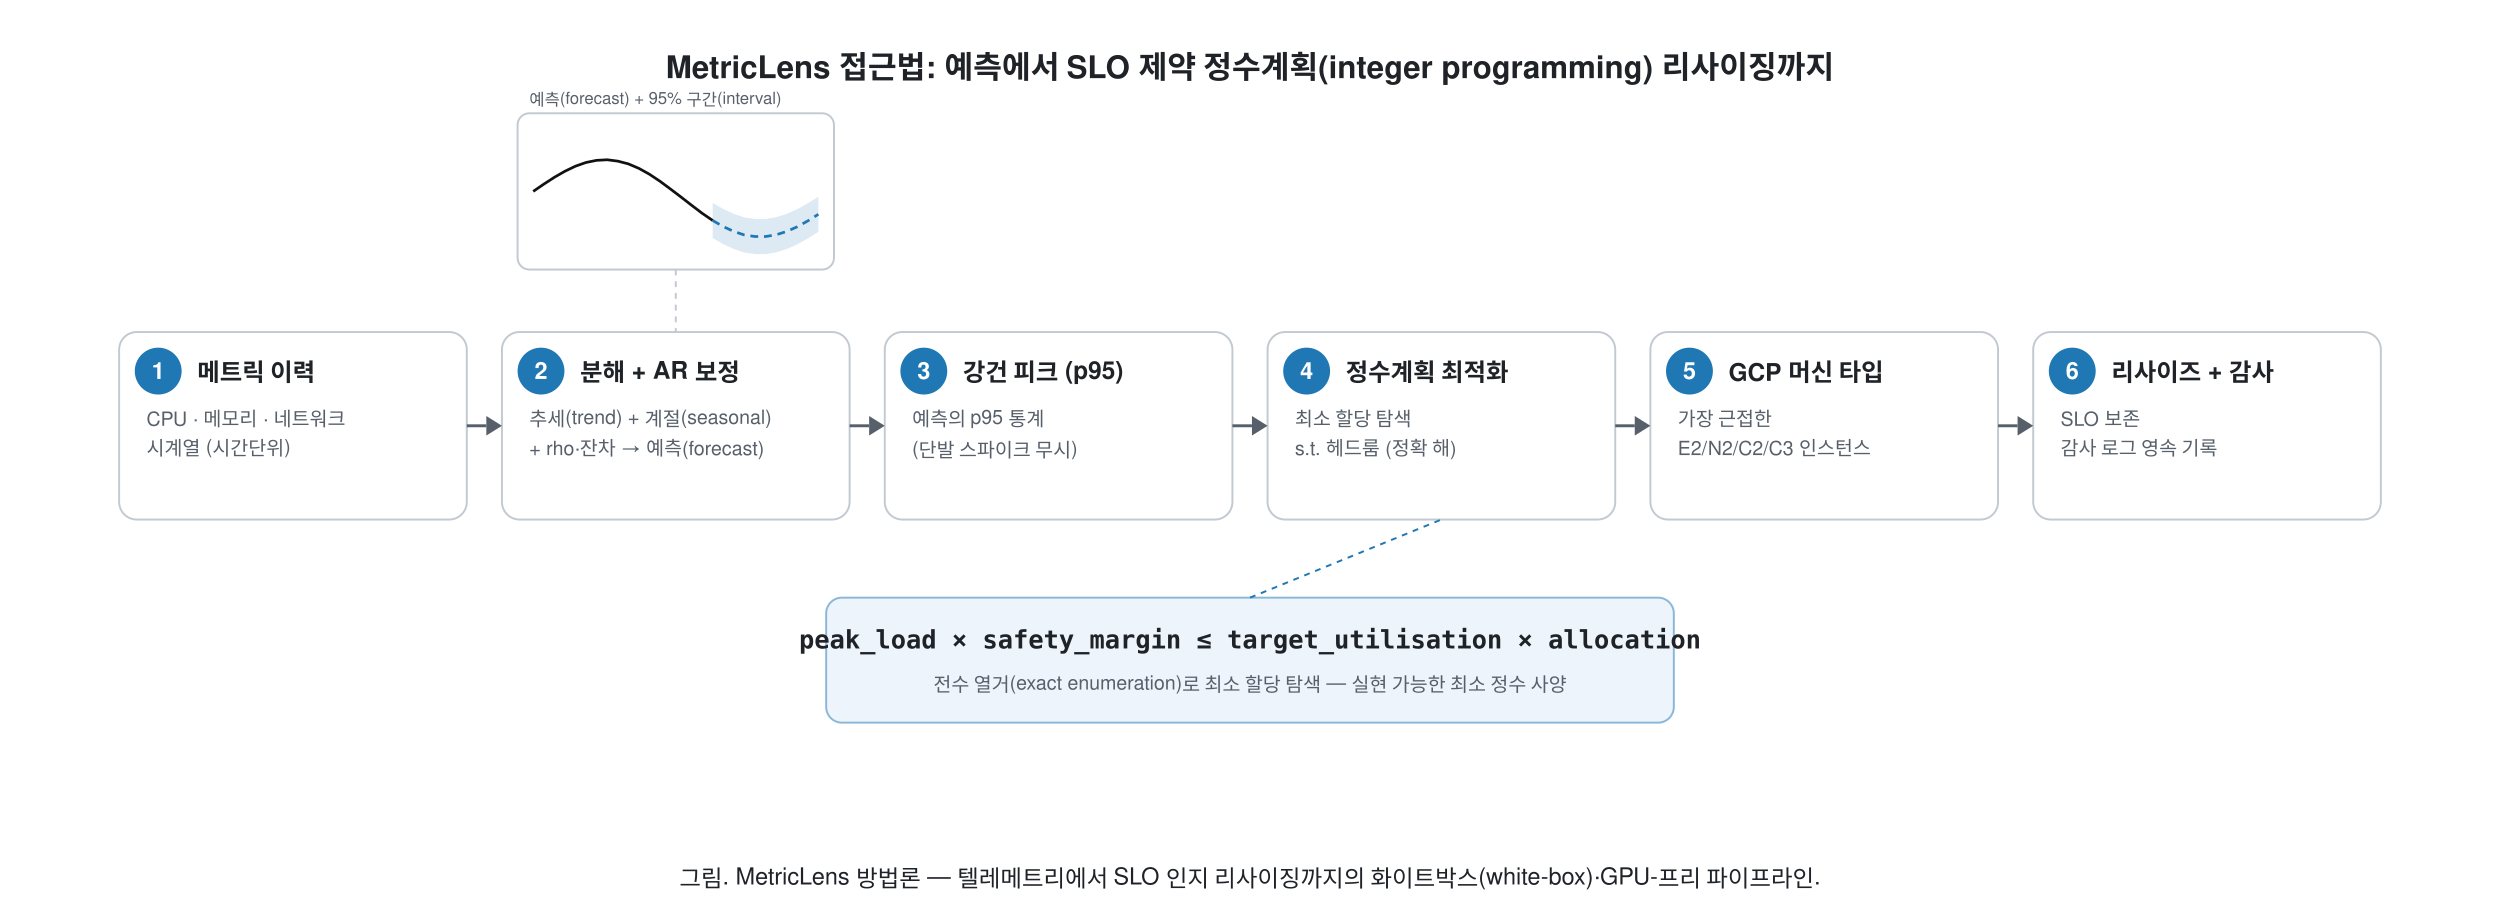
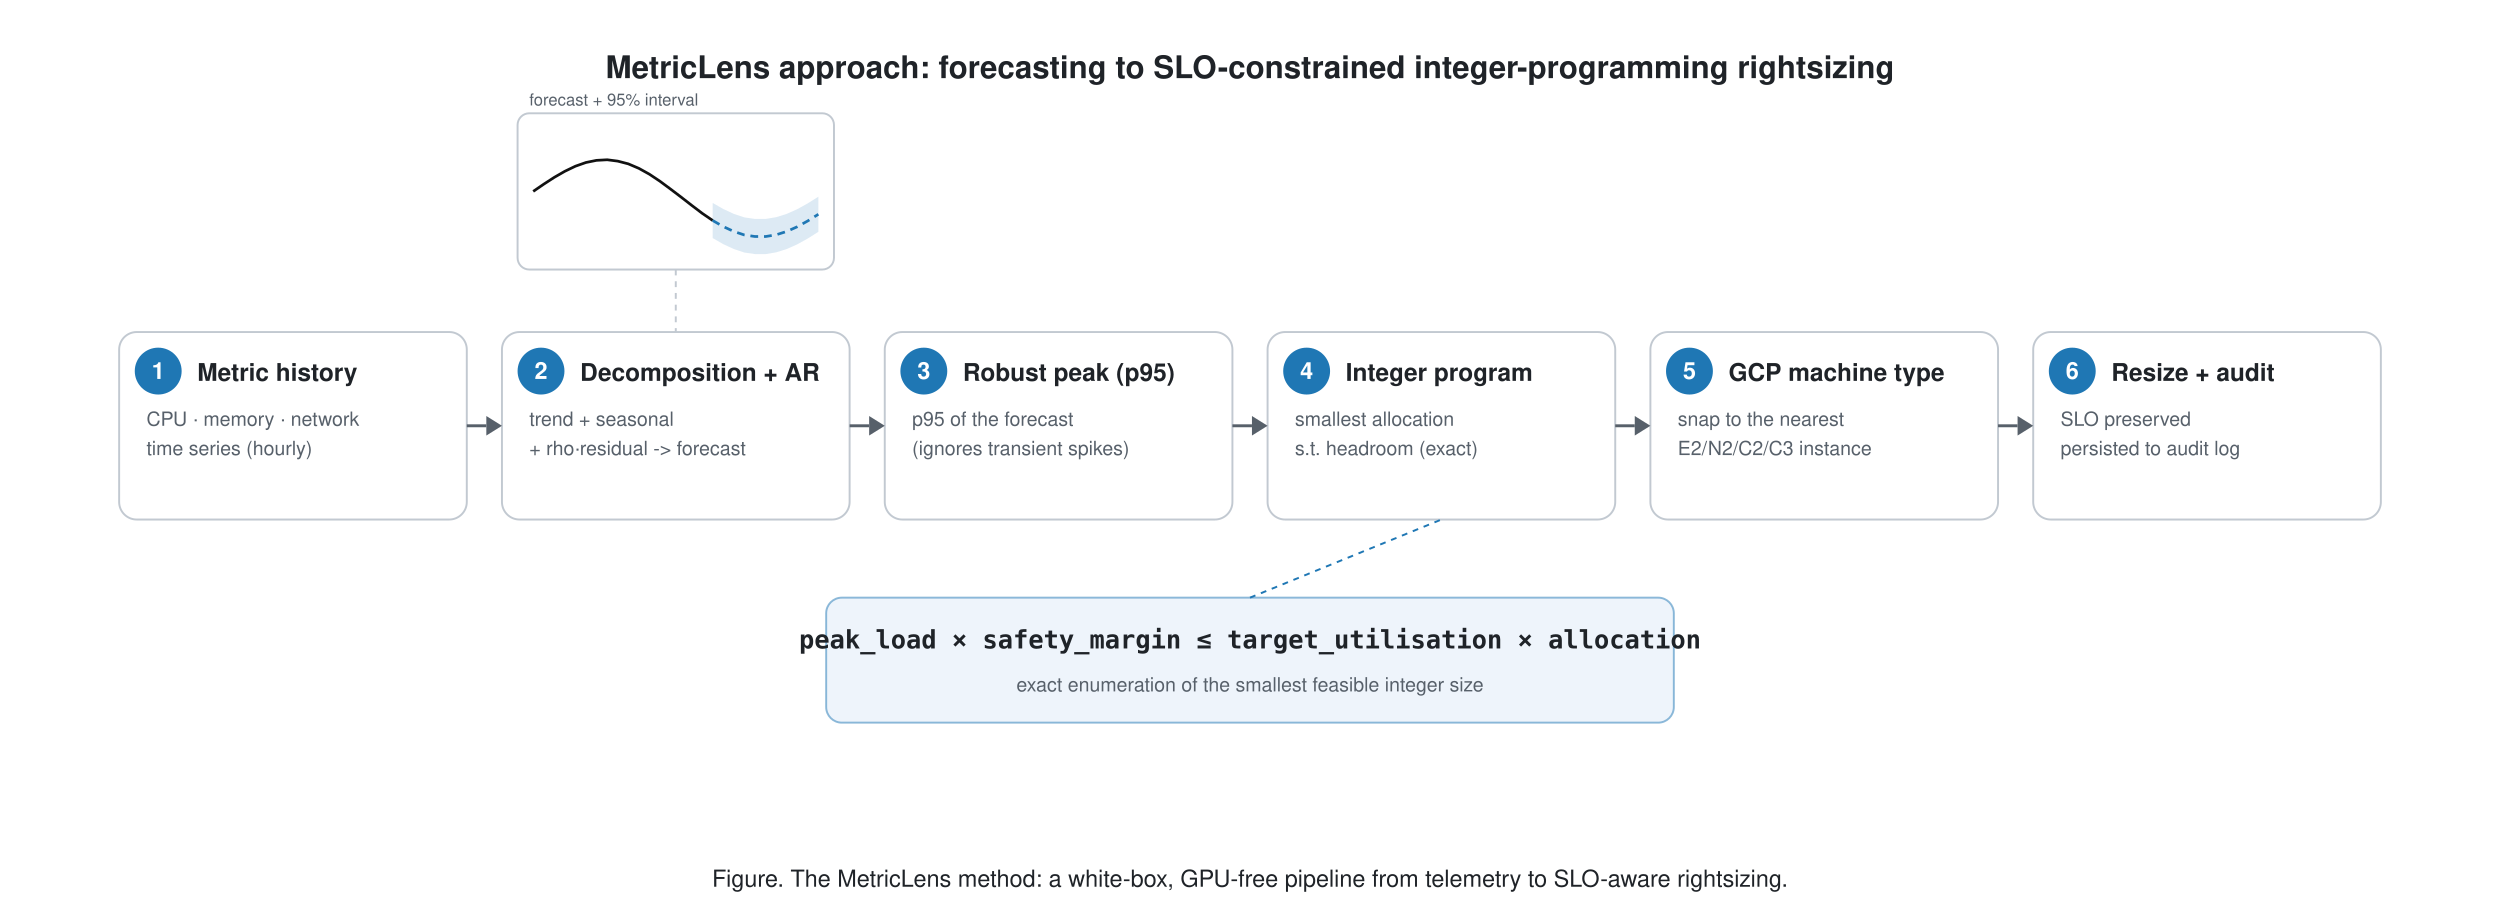
<svg xmlns="http://www.w3.org/2000/svg" width="1280" height="470" viewBox="0 0 1280 470">
  <rect width="1280" height="470" fill="#ffffff" />
-   <text x="640.0" y="40" font-size="16" fill="#1f2328" font-weight="bold" text-anchor="middle" font-family="NanumGothic, Helvetica, Arial, sans-serif">MetricLens 접근법: 예측에서 SLO 제약 정수계획(integer programming) 리사이징까지</text>
+   <text x="640.0" y="40" font-size="16" fill="#1f2328" font-weight="bold" text-anchor="middle" font-family="NanumGothic, Helvetica, Arial, sans-serif">MetricLens approach: forecasting to SLO-constrained integer-programming rightsizing</text>
  <rect x="61.0" y="170" width="178" height="96" rx="9" fill="#ffffff" stroke="#c2c9d1" />
  <circle cx="81.0" cy="190" r="12" fill="#1f77b4" />
  <text x="81.0" y="194" font-size="12" fill="#fff" font-weight="bold" text-anchor="middle" font-family="NanumGothic, Helvetica, Arial, sans-serif">1</text>
-   <text x="101.0" y="195" font-size="12.5" fill="#1f2328" font-weight="bold" text-anchor="start" font-family="NanumGothic, Helvetica, Arial, sans-serif">메트릭 이력</text>
-   <text x="75.0" y="218" font-size="10" fill="#57606a" font-weight="normal" text-anchor="start" font-family="NanumGothic, Helvetica, Arial, sans-serif">CPU · 메모리 · 네트워크</text>
-   <text x="75.0" y="233" font-size="10" fill="#57606a" font-weight="normal" text-anchor="start" font-family="NanumGothic, Helvetica, Arial, sans-serif">시계열 (시간단위)</text>
+   <text x="101.0" y="195" font-size="12.5" fill="#1f2328" font-weight="bold" text-anchor="start" font-family="NanumGothic, Helvetica, Arial, sans-serif">Metric history</text>
+   <text x="75.0" y="218" font-size="10" fill="#57606a" font-weight="normal" text-anchor="start" font-family="NanumGothic, Helvetica, Arial, sans-serif">CPU · memory · network</text>
+   <text x="75.0" y="233" font-size="10" fill="#57606a" font-weight="normal" text-anchor="start" font-family="NanumGothic, Helvetica, Arial, sans-serif">time series (hourly)</text>
  <rect x="257.0" y="170" width="178" height="96" rx="9" fill="#ffffff" stroke="#c2c9d1" />
  <circle cx="277.0" cy="190" r="12" fill="#1f77b4" />
  <text x="277.0" y="194" font-size="12" fill="#fff" font-weight="bold" text-anchor="middle" font-family="NanumGothic, Helvetica, Arial, sans-serif">2</text>
-   <text x="297.0" y="195" font-size="12.5" fill="#1f2328" font-weight="bold" text-anchor="start" font-family="NanumGothic, Helvetica, Arial, sans-serif">분해 + AR 보정</text>
-   <text x="271.0" y="218" font-size="10" fill="#57606a" font-weight="normal" text-anchor="start" font-family="NanumGothic, Helvetica, Arial, sans-serif">추세(trend) + 계절(seasonal)</text>
-   <text x="271.0" y="233" font-size="10" fill="#57606a" font-weight="normal" text-anchor="start" font-family="NanumGothic, Helvetica, Arial, sans-serif">+ rho·잔차 → 예측(forecast)</text>
+   <text x="297.0" y="195" font-size="12.5" fill="#1f2328" font-weight="bold" text-anchor="start" font-family="NanumGothic, Helvetica, Arial, sans-serif">Decomposition + AR</text>
+   <text x="271.0" y="218" font-size="10" fill="#57606a" font-weight="normal" text-anchor="start" font-family="NanumGothic, Helvetica, Arial, sans-serif">trend + seasonal</text>
+   <text x="271.0" y="233" font-size="10" fill="#57606a" font-weight="normal" text-anchor="start" font-family="NanumGothic, Helvetica, Arial, sans-serif">+ rho·residual -&gt; forecast</text>
  <line x1="239.0" y1="218.0" x2="249.0" y2="218.0" stroke="#57606a" stroke-width="1.5" />
  <path d="M257.0,218.0 L249.0,213.0 L249.0,223.0 Z" fill="#57606a" />
  <rect x="453.0" y="170" width="178" height="96" rx="9" fill="#ffffff" stroke="#c2c9d1" />
  <circle cx="473.0" cy="190" r="12" fill="#1f77b4" />
  <text x="473.0" y="194" font-size="12" fill="#fff" font-weight="bold" text-anchor="middle" font-family="NanumGothic, Helvetica, Arial, sans-serif">3</text>
-   <text x="493.0" y="195" font-size="12.5" fill="#1f2328" font-weight="bold" text-anchor="start" font-family="NanumGothic, Helvetica, Arial, sans-serif">강건 피크 (p95)</text>
-   <text x="467.0" y="218" font-size="10" fill="#57606a" font-weight="normal" text-anchor="start" font-family="NanumGothic, Helvetica, Arial, sans-serif">예측의 p95 통계</text>
-   <text x="467.0" y="233" font-size="10" fill="#57606a" font-weight="normal" text-anchor="start" font-family="NanumGothic, Helvetica, Arial, sans-serif">(단발 스파이크 무시)</text>
+   <text x="493.0" y="195" font-size="12.5" fill="#1f2328" font-weight="bold" text-anchor="start" font-family="NanumGothic, Helvetica, Arial, sans-serif">Robust peak (p95)</text>
+   <text x="467.0" y="218" font-size="10" fill="#57606a" font-weight="normal" text-anchor="start" font-family="NanumGothic, Helvetica, Arial, sans-serif">p95 of the forecast</text>
+   <text x="467.0" y="233" font-size="10" fill="#57606a" font-weight="normal" text-anchor="start" font-family="NanumGothic, Helvetica, Arial, sans-serif">(ignores transient spikes)</text>
  <line x1="435.0" y1="218.0" x2="445.0" y2="218.0" stroke="#57606a" stroke-width="1.5" />
  <path d="M453.0,218.0 L445.0,213.0 L445.0,223.0 Z" fill="#57606a" />
  <rect x="649.0" y="170" width="178" height="96" rx="9" fill="#ffffff" stroke="#c2c9d1" />
  <circle cx="669.0" cy="190" r="12" fill="#1f77b4" />
  <text x="669.0" y="194" font-size="12" fill="#fff" font-weight="bold" text-anchor="middle" font-family="NanumGothic, Helvetica, Arial, sans-serif">4</text>
-   <text x="689.0" y="195" font-size="12.5" fill="#1f2328" font-weight="bold" text-anchor="start" font-family="NanumGothic, Helvetica, Arial, sans-serif">정수계획 최적화</text>
-   <text x="663.0" y="218" font-size="10" fill="#57606a" font-weight="normal" text-anchor="start" font-family="NanumGothic, Helvetica, Arial, sans-serif">최소 할당 탐색</text>
-   <text x="663.0" y="233" font-size="10" fill="#57606a" font-weight="normal" text-anchor="start" font-family="NanumGothic, Helvetica, Arial, sans-serif">s.t. 헤드룸 (정확 해)</text>
+   <text x="689.0" y="195" font-size="12.5" fill="#1f2328" font-weight="bold" text-anchor="start" font-family="NanumGothic, Helvetica, Arial, sans-serif">Integer program</text>
+   <text x="663.0" y="218" font-size="10" fill="#57606a" font-weight="normal" text-anchor="start" font-family="NanumGothic, Helvetica, Arial, sans-serif">smallest allocation</text>
+   <text x="663.0" y="233" font-size="10" fill="#57606a" font-weight="normal" text-anchor="start" font-family="NanumGothic, Helvetica, Arial, sans-serif">s.t. headroom (exact)</text>
  <line x1="631.0" y1="218.0" x2="641.0" y2="218.0" stroke="#57606a" stroke-width="1.5" />
  <path d="M649.0,218.0 L641.0,213.0 L641.0,223.0 Z" fill="#57606a" />
  <rect x="845.0" y="170" width="178" height="96" rx="9" fill="#ffffff" stroke="#c2c9d1" />
  <circle cx="865.0" cy="190" r="12" fill="#1f77b4" />
  <text x="865.0" y="194" font-size="12" fill="#fff" font-weight="bold" text-anchor="middle" font-family="NanumGothic, Helvetica, Arial, sans-serif">5</text>
-   <text x="885.0" y="195" font-size="12.5" fill="#1f2328" font-weight="bold" text-anchor="start" font-family="NanumGothic, Helvetica, Arial, sans-serif">GCP 머신 타입</text>
-   <text x="859.0" y="218" font-size="10" fill="#57606a" font-weight="normal" text-anchor="start" font-family="NanumGothic, Helvetica, Arial, sans-serif">가장 근접한</text>
-   <text x="859.0" y="233" font-size="10" fill="#57606a" font-weight="normal" text-anchor="start" font-family="NanumGothic, Helvetica, Arial, sans-serif">E2/N2/C2/C3 인스턴스</text>
+   <text x="885.0" y="195" font-size="12.5" fill="#1f2328" font-weight="bold" text-anchor="start" font-family="NanumGothic, Helvetica, Arial, sans-serif">GCP machine type</text>
+   <text x="859.0" y="218" font-size="10" fill="#57606a" font-weight="normal" text-anchor="start" font-family="NanumGothic, Helvetica, Arial, sans-serif">snap to the nearest</text>
+   <text x="859.0" y="233" font-size="10" fill="#57606a" font-weight="normal" text-anchor="start" font-family="NanumGothic, Helvetica, Arial, sans-serif">E2/N2/C2/C3 instance</text>
  <line x1="827.0" y1="218.0" x2="837.0" y2="218.0" stroke="#57606a" stroke-width="1.5" />
  <path d="M845.0,218.0 L837.0,213.0 L837.0,223.0 Z" fill="#57606a" />
  <rect x="1041.0" y="170" width="178" height="96" rx="9" fill="#ffffff" stroke="#c2c9d1" />
  <circle cx="1061.0" cy="190" r="12" fill="#1f77b4" />
  <text x="1061.0" y="194" font-size="12" fill="#fff" font-weight="bold" text-anchor="middle" font-family="NanumGothic, Helvetica, Arial, sans-serif">6</text>
-   <text x="1081.0" y="195" font-size="12.5" fill="#1f2328" font-weight="bold" text-anchor="start" font-family="NanumGothic, Helvetica, Arial, sans-serif">리사이즈 + 감사</text>
-   <text x="1055.0" y="218" font-size="10" fill="#57606a" font-weight="normal" text-anchor="start" font-family="NanumGothic, Helvetica, Arial, sans-serif">SLO 보존</text>
-   <text x="1055.0" y="233" font-size="10" fill="#57606a" font-weight="normal" text-anchor="start" font-family="NanumGothic, Helvetica, Arial, sans-serif">감사 로그 영속 기록</text>
+   <text x="1081.0" y="195" font-size="12.5" fill="#1f2328" font-weight="bold" text-anchor="start" font-family="NanumGothic, Helvetica, Arial, sans-serif">Resize + audit</text>
+   <text x="1055.0" y="218" font-size="10" fill="#57606a" font-weight="normal" text-anchor="start" font-family="NanumGothic, Helvetica, Arial, sans-serif">SLO preserved</text>
+   <text x="1055.0" y="233" font-size="10" fill="#57606a" font-weight="normal" text-anchor="start" font-family="NanumGothic, Helvetica, Arial, sans-serif">persisted to audit log</text>
  <line x1="1023.0" y1="218.0" x2="1033.0" y2="218.0" stroke="#57606a" stroke-width="1.5" />
  <path d="M1041.0,218.0 L1033.0,213.0 L1033.0,223.0 Z" fill="#57606a" />
  <rect x="265.0" y="58" width="162" height="80" rx="6" fill="#fff" stroke="#c2c9d1" />
-   <text x="271.0" y="54" font-size="8.5" fill="#57606a" font-weight="normal" text-anchor="start" font-family="NanumGothic, Helvetica, Arial, sans-serif">예측(forecast) + 95% 구간(interval)</text>
+   <text x="271.0" y="54" font-size="8.5" fill="#57606a" font-weight="normal" text-anchor="start" font-family="NanumGothic, Helvetica, Arial, sans-serif">forecast + 95% interval</text>
  <polygon points="364.9,103.9 370.3,107.0 375.7,109.5 381.1,111.3 386.6,112.1 392.0,112.1 397.4,111.2 402.8,109.5 408.2,107.1 413.6,104.1 419.0,100.7 419.0,118.7 413.6,122.1 408.2,125.1 402.8,127.5 397.4,129.2 392.0,130.1 386.6,130.1 381.1,129.3 375.7,127.5 370.3,125.0 364.9,121.9" fill="#1f77b4" fill-opacity="0.15" />
  <polyline points="273.0,98.0 278.4,94.3 283.8,90.8 289.2,87.7 294.6,85.1 300.0,83.2 305.4,82.1 310.9,81.8 316.3,82.5 321.7,83.9 327.1,86.2 332.5,89.2 337.9,92.8 343.3,96.8 348.7,100.9 354.1,105.1 359.5,109.2 364.9,112.9" fill="none" stroke="#111" stroke-width="1.4" />
  <polyline points="364.9,112.9 370.3,116.0 375.7,118.5 381.1,120.3 386.6,121.1 392.0,121.1 397.4,120.2 402.8,118.5 408.2,116.1 413.6,113.1 419.0,109.7" fill="none" stroke="#1f77b4" stroke-width="1.4" stroke-dasharray="4 3" />
  <line x1="346.0" y1="138" x2="346.0" y2="170" stroke="#c2c9d1" stroke-width="1" stroke-dasharray="3 3" />
  <rect x="423.0" y="306" width="434" height="64" rx="8" fill="#eef4fb" stroke="#1f77b4" stroke-opacity="0.5" />
  <text x="640.0" y="332" font-size="13" fill="#1f2328" font-weight="bold" text-anchor="middle" font-family="Consolas, monospace">peak_load × safety_margin  ≤  target_utilisation × allocation</text>
-   <text x="640.0" y="354" font-size="10" fill="#57606a" font-weight="normal" text-anchor="middle" font-family="NanumGothic, Helvetica, Arial, sans-serif">전수 열거(exact enumeration)로 최소 할당 탐색 — 실현 가능한 최소 정수 사양</text>
+   <text x="640.0" y="354" font-size="10" fill="#57606a" font-weight="normal" text-anchor="middle" font-family="NanumGothic, Helvetica, Arial, sans-serif">exact enumeration of the smallest feasible integer size</text>
  <line x1="640.0" y1="306" x2="738.0" y2="266" stroke="#1f77b4" stroke-width="1" stroke-dasharray="3 3" />
-   <text x="640.0" y="454" font-size="12" fill="#1f2328" font-weight="normal" text-anchor="middle" font-family="NanumGothic, Helvetica, Arial, sans-serif">그림. MetricLens 방법론 — 텔레메트리에서 SLO 인지 리사이징까지의 화이트박스(white-box)·GPU-프리 파이프라인.</text>
+   <text x="640.0" y="454" font-size="12" fill="#1f2328" font-weight="normal" text-anchor="middle" font-family="NanumGothic, Helvetica, Arial, sans-serif">Figure. The MetricLens method: a white-box, GPU-free pipeline from telemetry to SLO-aware rightsizing.</text>
</svg>
